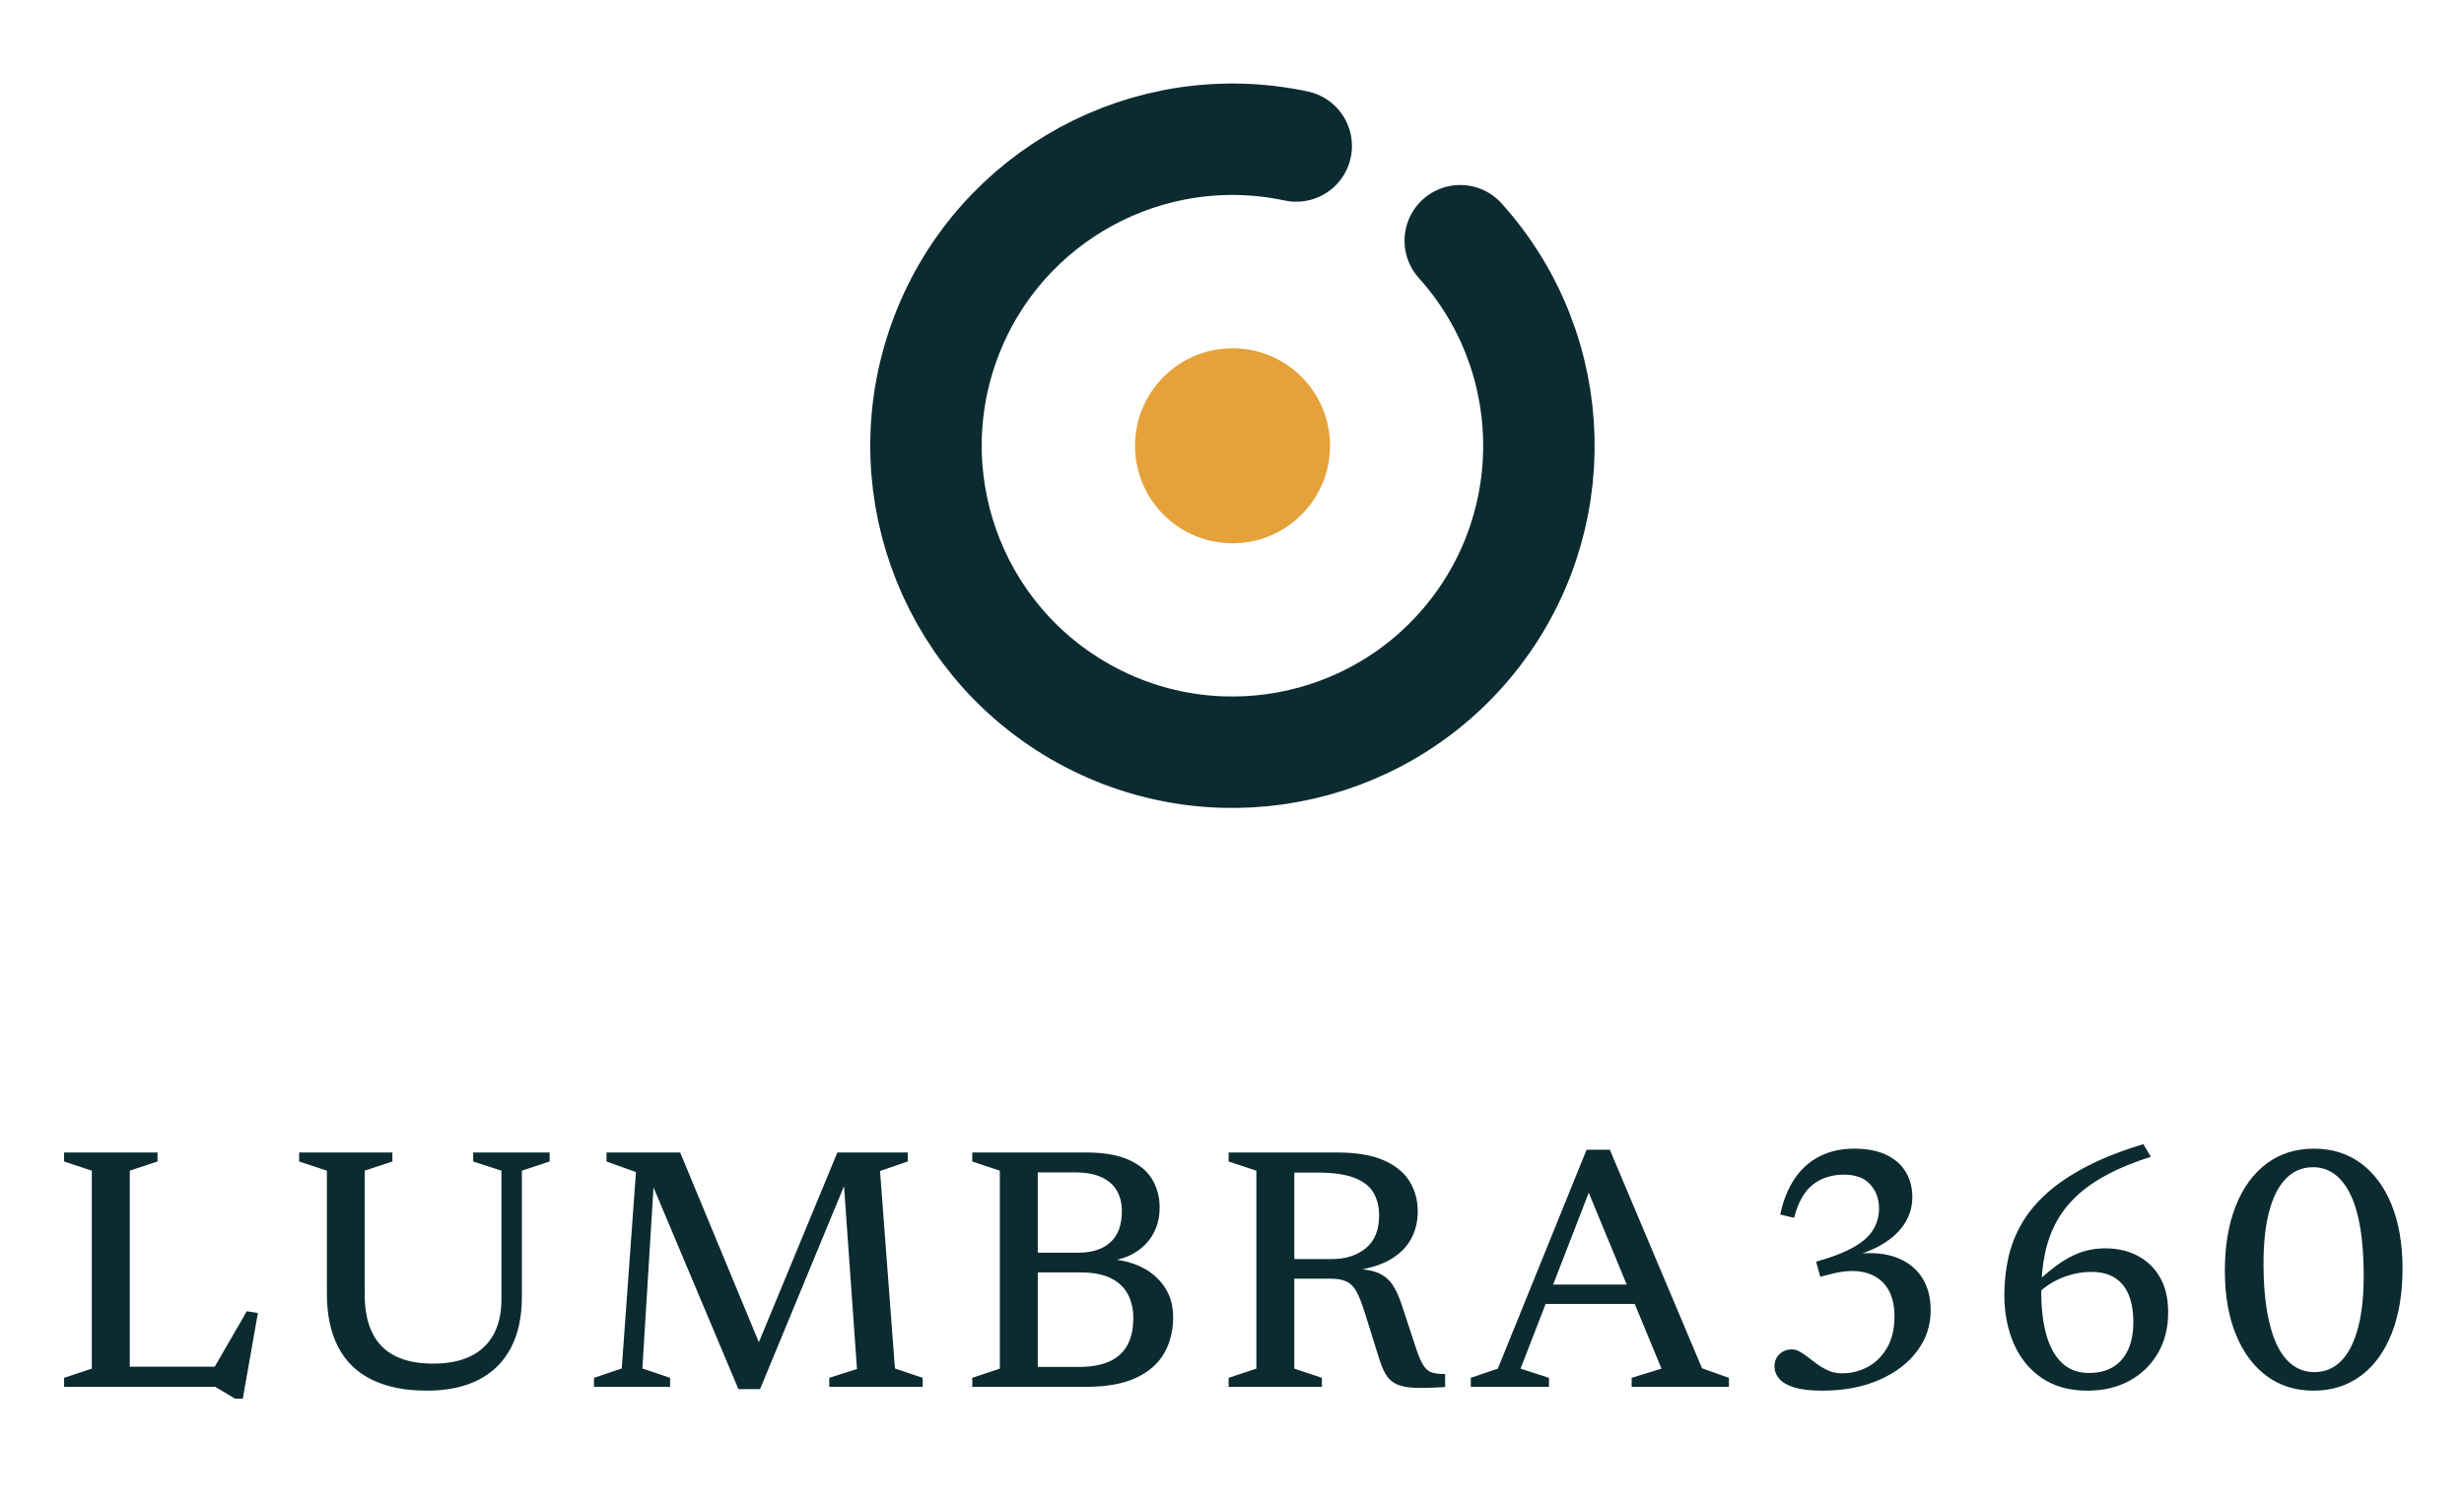
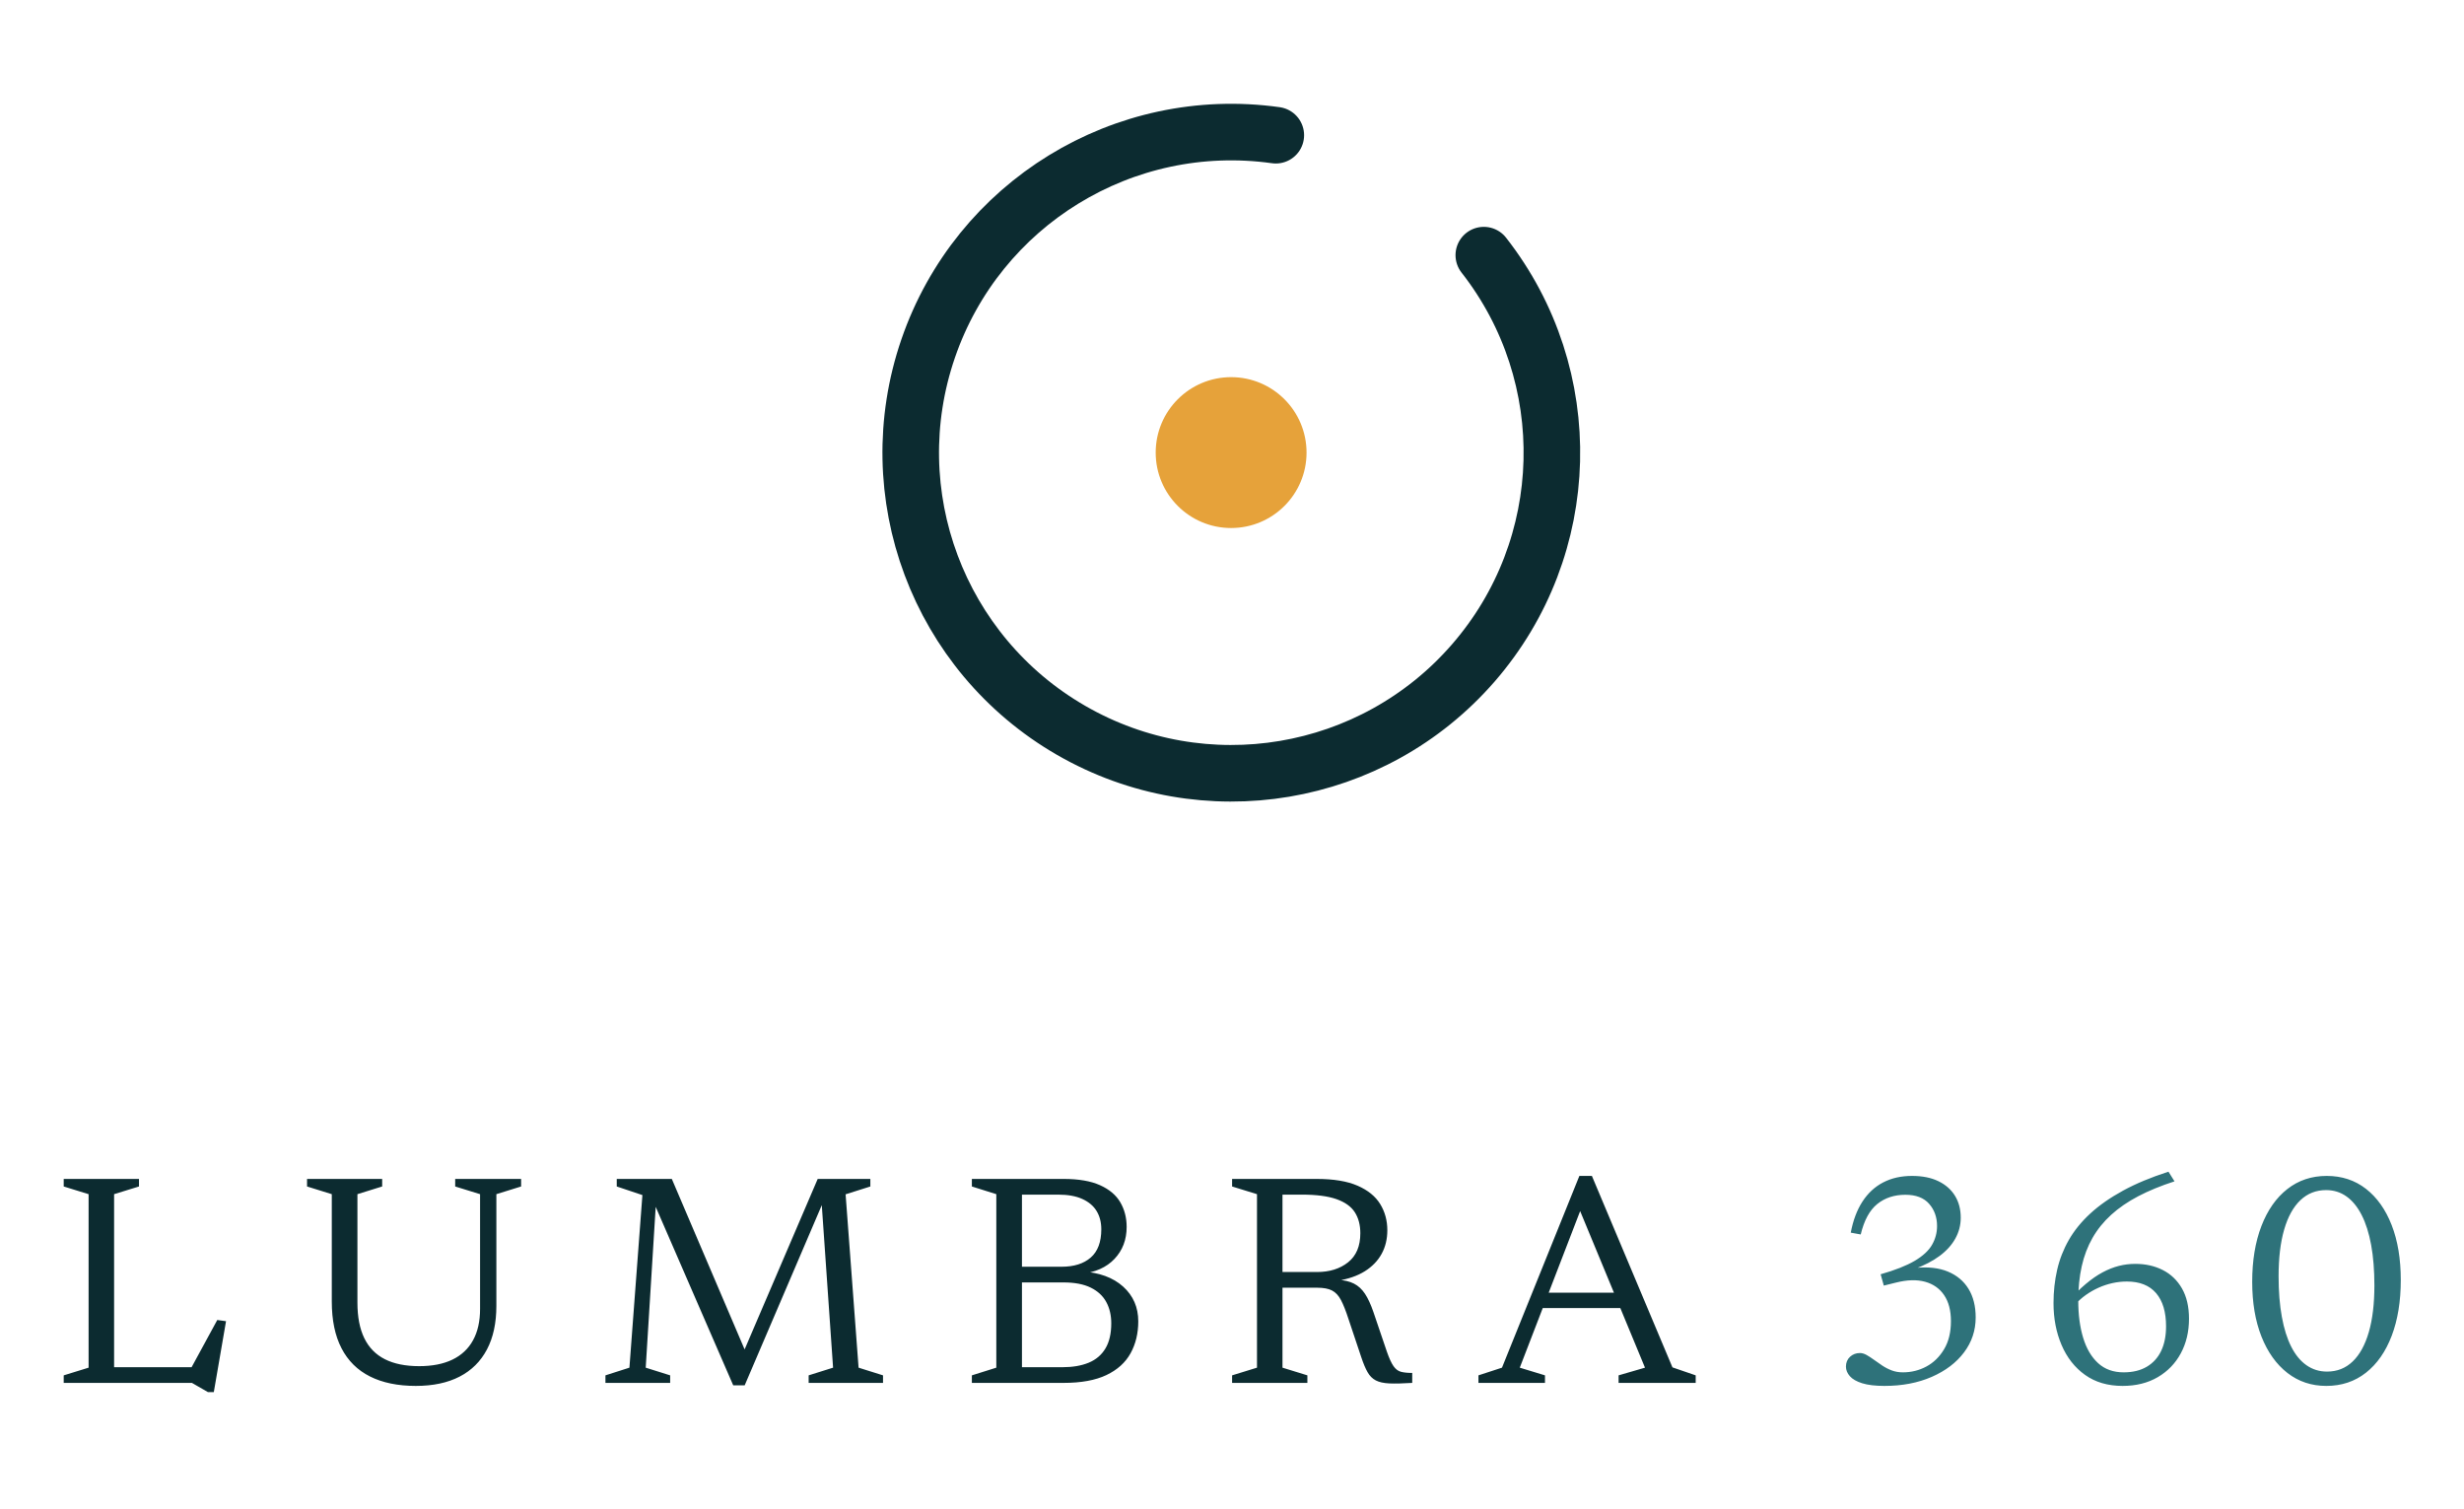
- <svg xmlns="http://www.w3.org/2000/svg" viewBox="0 0 199 122" width="199" height="122" role="img" aria-labelledby="t">
-   <g transform="translate(63.543 0) scale(1.5)">
-     <path d="M36.26 12.96 A16.5 16.5 0 1 1 27.43 7.86" fill="none" stroke="#0C2B30" stroke-width="6" stroke-linecap="round" />
-     <circle cx="24" cy="24" r="5.25" fill="#E6A23A" />
+ <svg xmlns="http://www.w3.org/2000/svg" viewBox="0 0 196 120" width="196" height="120" role="img" aria-labelledby="t">
+   <g transform="translate(61.93 0.00) scale(1.5)">
+     <path d="M37.40 13.53 A17 17 0 1 1 26.37 7.17" fill="none" stroke="#0C2B30" stroke-width="3" stroke-linecap="round" />
+     <circle cx="24" cy="24" r="4" fill="#E6A23A" />
  </g>
-   <g transform="translate(4.00 112)">
-     <path fill="#0C2B30" d="M15.61 0.952H14.98L13.384 0.0H4.746L4.76 -1.624H14.686L12.992 -1.022L15.932 -6.104L16.828 -5.964ZM6.482 -17.458V0.0H1.176V-0.728L3.416 -1.47V-17.458L1.176 -18.2V-18.928H8.722V-18.2Z M36.498 -7.084V-17.458L34.216 -18.2V-18.928H40.39V-18.2L38.15 -17.458V-7.28Q38.15 -4.83 37.254 -3.136Q36.358 -1.442 34.65 -0.567Q32.942 0.308 30.478 0.308Q27.86 0.308 26.054 -0.567Q24.248 -1.442 23.324 -3.192Q22.4 -4.942 22.4 -7.56V-17.458L20.16 -18.2V-18.928H27.692V-18.2L25.452 -17.458V-7.504Q25.452 -5.614 26.068 -4.361Q26.684 -3.108 27.916 -2.492Q29.148 -1.876 30.982 -1.876Q32.774 -1.876 33.999 -2.471Q35.224 -3.066 35.861 -4.228Q36.498 -5.39 36.498 -7.084Z M68.278 -1.484 70.518 -0.728V0.0H62.972V-0.728L65.212 -1.442L64.134 -16.646L64.33 -16.604L57.386 0.182H55.636L48.622 -16.478L48.804 -16.52L47.88 -1.484L50.12 -0.728V0.0H43.974V-0.728L46.214 -1.484L47.362 -17.346L44.982 -18.2V-18.928H50.932L57.442 -3.234H57.134L63.63 -18.928H69.314V-18.2L67.074 -17.43Z M78.47 -17.318 78.512 -18.928H83.692Q85.82 -18.928 87.136 -18.347Q88.452 -17.766 89.054 -16.758Q89.656 -15.75 89.656 -14.476Q89.656 -12.698 88.508 -11.508Q87.36 -10.318 85.344 -10.122L85.372 -10.346Q87.878 -10.206 89.313 -8.918Q90.748 -7.63 90.748 -5.628Q90.748 -3.99 90.02 -2.716Q89.292 -1.442 87.738 -0.721Q86.184 0.0 83.692 0.0H78.526L78.47 -1.61H83.16Q84.546 -1.61 85.519 -2.016Q86.492 -2.422 87.01 -3.297Q87.528 -4.172 87.528 -5.558Q87.528 -6.65 87.087 -7.483Q86.646 -8.316 85.708 -8.778Q84.77 -9.24 83.286 -9.24H78.456L78.47 -10.836H83.132Q84.742 -10.836 85.673 -11.669Q86.604 -12.502 86.604 -14.196Q86.604 -15.148 86.198 -15.848Q85.792 -16.548 84.952 -16.933Q84.112 -17.318 82.81 -17.318ZM74.522 0.0V-0.728L76.748 -1.47V-17.458L74.522 -18.2V-18.928H79.814V0.0Z M103.558 -10.318Q105.238 -10.318 106.309 -11.2Q107.38 -12.082 107.38 -13.818Q107.38 -14.938 106.904 -15.715Q106.428 -16.492 105.336 -16.898Q104.244 -17.304 102.396 -17.304H98.182L98.406 -18.928H103.95Q106.316 -18.928 107.751 -18.298Q109.186 -17.668 109.844 -16.59Q110.502 -15.512 110.502 -14.182Q110.502 -12.922 109.956 -11.935Q109.41 -10.948 108.325 -10.304Q107.24 -9.66 105.63 -9.436V-9.534Q106.736 -9.464 107.401 -9.156Q108.066 -8.848 108.486 -8.211Q108.906 -7.574 109.242 -6.524L110.404 -2.996Q110.712 -2.086 111.006 -1.666Q111.3 -1.246 111.699 -1.141Q112.098 -1.036 112.714 -1.036V0.014Q111.202 0.112 110.264 0.077Q109.326 0.042 108.773 -0.224Q108.22 -0.49 107.905 -1.029Q107.59 -1.568 107.324 -2.478L106.232 -5.964Q105.896 -7.042 105.581 -7.644Q105.266 -8.246 104.776 -8.491Q104.286 -8.736 103.432 -8.736H98.378L98.14 -10.318ZM100.534 -18.928V-1.47L102.76 -0.728V0.0H95.228V-0.728L97.468 -1.47V-17.458L95.228 -18.2V-18.928Z M120.036 -6.692V-8.26H129.5V-6.692ZM133.462 -1.498 135.632 -0.728V0.0H127.778V-0.728L130.186 -1.47L123.9 -16.674H124.698L118.804 -1.47L121.1 -0.728V0.0H114.786V-0.728L116.97 -1.47L124.138 -19.152H126.014Z M143.01 -8.89 142.674 -10.108Q144.662 -10.668 145.761 -11.312Q146.86 -11.956 147.308 -12.726Q147.756 -13.496 147.756 -14.406Q147.756 -15.568 147.042 -16.352Q146.328 -17.136 144.928 -17.136Q143.43 -17.136 142.401 -16.324Q141.372 -15.512 140.896 -13.65L139.776 -13.916Q140.14 -15.624 140.938 -16.807Q141.736 -17.99 142.954 -18.613Q144.172 -19.236 145.754 -19.236Q147.294 -19.236 148.337 -18.739Q149.38 -18.242 149.912 -17.36Q150.444 -16.478 150.444 -15.33Q150.444 -14.238 149.905 -13.321Q149.366 -12.404 148.344 -11.718Q147.322 -11.032 145.894 -10.612L146.062 -10.752Q147.91 -10.934 149.219 -10.423Q150.528 -9.912 151.228 -8.827Q151.928 -7.742 151.928 -6.174Q151.928 -4.354 150.836 -2.891Q149.744 -1.428 147.77 -0.56Q145.796 0.308 143.15 0.308Q141.764 0.308 140.917 0.049Q140.07 -0.21 139.692 -0.658Q139.314 -1.106 139.314 -1.652Q139.314 -2.254 139.713 -2.639Q140.112 -3.024 140.714 -3.024Q141.05 -3.024 141.386 -2.828Q141.722 -2.632 142.086 -2.345Q142.45 -2.058 142.856 -1.771Q143.262 -1.484 143.731 -1.288Q144.2 -1.092 144.76 -1.092Q145.894 -1.092 146.86 -1.617Q147.826 -2.142 148.414 -3.171Q149.002 -4.2 149.002 -5.698Q149.002 -7.126 148.4 -8.022Q147.798 -8.918 146.685 -9.219Q145.572 -9.52 144.06 -9.156Z M169.106 -19.6 169.708 -18.578Q167.762 -17.962 166.299 -17.199Q164.836 -16.436 163.8 -15.491Q162.764 -14.546 162.113 -13.377Q161.462 -12.208 161.161 -10.78Q160.86 -9.352 160.86 -7.616Q160.86 -5.628 161.28 -4.165Q161.7 -2.702 162.554 -1.911Q163.408 -1.12 164.71 -1.12Q165.872 -1.12 166.67 -1.61Q167.468 -2.1 167.881 -3.017Q168.294 -3.934 168.294 -5.222Q168.294 -7.224 167.433 -8.253Q166.572 -9.282 164.92 -9.282Q164.29 -9.282 163.674 -9.156Q163.058 -9.03 162.47 -8.785Q161.882 -8.54 161.357 -8.176Q160.832 -7.812 160.398 -7.35L159.628 -7.588Q160.636 -8.624 161.476 -9.317Q162.316 -10.01 163.058 -10.416Q163.8 -10.822 164.521 -11.004Q165.242 -11.186 166.012 -11.186Q167.482 -11.186 168.63 -10.591Q169.778 -9.996 170.443 -8.848Q171.108 -7.7 171.108 -6.006Q171.108 -4.144 170.282 -2.723Q169.456 -1.302 167.993 -0.497Q166.53 0.308 164.584 0.308Q162.4 0.308 160.902 -0.714Q159.404 -1.736 158.641 -3.486Q157.878 -5.236 157.878 -7.406Q157.878 -9.016 158.214 -10.486Q158.55 -11.956 159.327 -13.265Q160.104 -14.574 161.399 -15.715Q162.694 -16.856 164.598 -17.836Q166.502 -18.816 169.106 -19.6Z M182.91 -1.19Q184.184 -1.19 185.073 -2.086Q185.962 -2.982 186.431 -4.725Q186.9 -6.468 186.9 -8.988Q186.9 -11.13 186.634 -12.768Q186.368 -14.406 185.843 -15.505Q185.318 -16.604 184.555 -17.171Q183.792 -17.738 182.812 -17.738Q181.538 -17.738 180.642 -16.842Q179.746 -15.946 179.277 -14.21Q178.808 -12.474 178.808 -9.94Q178.808 -7.812 179.081 -6.174Q179.354 -4.536 179.872 -3.43Q180.39 -2.324 181.16 -1.757Q181.93 -1.19 182.91 -1.19ZM182.882 -19.236Q185.08 -19.236 186.683 -18.046Q188.286 -16.856 189.161 -14.686Q190.036 -12.516 190.036 -9.548Q190.036 -6.552 189.168 -4.333Q188.3 -2.114 186.683 -0.903Q185.066 0.308 182.84 0.308Q180.656 0.308 179.053 -0.882Q177.45 -2.072 176.568 -4.249Q175.686 -6.426 175.686 -9.38Q175.686 -12.376 176.561 -14.595Q177.436 -16.814 179.053 -18.025Q180.67 -19.236 182.882 -19.236Z" />
+   <g transform="translate(4.00 110)">
+     <path fill="#0C2B30" d="M13.008 0.732H12.54L11.268 0.0H3.828V-1.248H12.564L10.992 -0.792L13.284 -5.004L13.98 -4.908ZM5.076 -15.012V0.0H1.068V-0.6L3.048 -1.212V-15.012L1.068 -15.624V-16.224H7.056V-15.624Z M34.188 -5.892V-15.012L32.208 -15.624V-16.224H37.452V-15.624L35.484 -15.012V-6.12Q35.484 -4.08 34.734 -2.658Q33.984 -1.236 32.556 -0.498Q31.128 0.24 29.076 0.24Q26.928 0.24 25.434 -0.51Q23.94 -1.26 23.166 -2.754Q22.392 -4.248 22.392 -6.468V-15.012L20.424 -15.624V-16.224H26.4V-15.624L24.432 -15.012V-6.384Q24.432 -4.68 24.978 -3.558Q25.524 -2.436 26.616 -1.884Q27.708 -1.332 29.34 -1.332Q30.912 -1.332 31.992 -1.854Q33.072 -2.376 33.63 -3.396Q34.188 -4.416 34.188 -5.892Z M64.296 -1.212 66.24 -0.6V0.0H60.324V-0.6L62.268 -1.212L61.344 -14.508L61.512 -14.472L55.236 0.192H54.324L48.012 -14.34L48.18 -14.364L47.364 -1.212L49.308 -0.6V0.0H44.16V-0.6L46.068 -1.212L47.1 -14.94L45.06 -15.624V-16.224H49.44L55.368 -2.34H55.092L61.044 -16.224H65.232V-15.624L63.264 -15.0Z M76.428 -14.976V-16.224H80.604Q82.392 -16.224 83.502 -15.726Q84.612 -15.228 85.116 -14.364Q85.62 -13.5 85.62 -12.408Q85.62 -10.884 84.654 -9.864Q83.688 -8.844 81.984 -8.676L82.02 -8.868Q84.132 -8.748 85.338 -7.662Q86.544 -6.576 86.544 -4.896Q86.544 -3.468 85.932 -2.358Q85.32 -1.248 84.012 -0.624Q82.704 0.0 80.592 0.0H76.44V-1.248H80.496Q81.732 -1.248 82.602 -1.608Q83.472 -1.968 83.934 -2.742Q84.396 -3.516 84.396 -4.74Q84.396 -5.7 84 -6.432Q83.604 -7.164 82.764 -7.578Q81.924 -7.992 80.592 -7.992H76.416L76.428 -9.24H80.448Q81.924 -9.24 82.764 -9.972Q83.604 -10.704 83.604 -12.216Q83.604 -13.056 83.232 -13.668Q82.86 -14.28 82.098 -14.628Q81.336 -14.976 80.16 -14.976ZM73.308 0.0V-0.6L75.252 -1.212V-15.012L73.308 -15.624V-16.224H77.292V0.0Z M100.764 -8.82Q102.264 -8.82 103.236 -9.594Q104.208 -10.368 104.208 -11.904Q104.208 -12.888 103.77 -13.572Q103.332 -14.256 102.312 -14.616Q101.292 -14.976 99.552 -14.976H96.432L96.456 -16.224H100.728Q102.756 -16.224 103.992 -15.684Q105.228 -15.144 105.792 -14.22Q106.356 -13.296 106.356 -12.144Q106.356 -11.088 105.9 -10.26Q105.444 -9.432 104.562 -8.88Q103.68 -8.328 102.372 -8.124V-8.208Q103.188 -8.16 103.704 -7.896Q104.22 -7.632 104.58 -7.086Q104.94 -6.54 105.252 -5.628L106.32 -2.484Q106.596 -1.692 106.848 -1.332Q107.1 -0.972 107.448 -0.882Q107.796 -0.792 108.336 -0.792V0.0Q107.208 0.072 106.524 0.042Q105.84 0.012 105.438 -0.198Q105.036 -0.408 104.784 -0.852Q104.532 -1.296 104.28 -2.052L103.26 -5.1Q102.948 -6.06 102.666 -6.594Q102.384 -7.128 101.958 -7.35Q101.532 -7.572 100.776 -7.572H96.456L96.432 -8.82ZM98.016 -16.224V-1.212L99.996 -0.6V0.0H94.008V-0.6L95.988 -1.212V-15.012L94.008 -15.624V-16.224Z M118.092 -5.952V-7.176H126.144V-5.952ZM129.036 -1.236 130.884 -0.6V0.0H124.752V-0.6L126.852 -1.212L121.296 -14.628H122.064L116.892 -1.212L118.896 -0.6V0.0H113.604V-0.6L115.476 -1.212L121.632 -16.464H122.628Z" />
+     <path fill="#2E727A" d="M145.848 -7.74 145.596 -8.64Q147.324 -9.132 148.302 -9.708Q149.28 -10.284 149.682 -10.98Q150.084 -11.676 150.084 -12.48Q150.084 -13.524 149.454 -14.244Q148.824 -14.964 147.564 -14.964Q146.244 -14.964 145.332 -14.232Q144.42 -13.5 144.012 -11.808L143.22 -11.952Q143.496 -13.416 144.15 -14.424Q144.804 -15.432 145.8 -15.948Q146.796 -16.464 148.092 -16.464Q149.328 -16.464 150.192 -16.044Q151.056 -15.624 151.512 -14.88Q151.968 -14.136 151.968 -13.14Q151.968 -12.264 151.542 -11.49Q151.116 -10.716 150.294 -10.104Q149.472 -9.492 148.26 -9.048L148.344 -9.144Q149.868 -9.3 150.942 -8.856Q152.016 -8.412 152.586 -7.482Q153.156 -6.552 153.156 -5.208Q153.156 -3.66 152.232 -2.43Q151.308 -1.2 149.664 -0.48Q148.02 0.24 145.896 0.24Q144.804 0.24 144.132 0.03Q143.46 -0.18 143.148 -0.534Q142.836 -0.888 142.836 -1.296Q142.836 -1.776 143.16 -2.076Q143.484 -2.376 143.952 -2.376Q144.204 -2.376 144.48 -2.22Q144.756 -2.064 145.062 -1.842Q145.368 -1.62 145.716 -1.386Q146.064 -1.152 146.472 -0.996Q146.88 -0.84 147.36 -0.84Q148.368 -0.84 149.232 -1.302Q150.096 -1.764 150.642 -2.676Q151.188 -3.588 151.188 -4.908Q151.188 -6.18 150.648 -6.978Q150.108 -7.776 149.13 -8.046Q148.152 -8.316 146.82 -7.98Z M168.492 -16.8 168.972 -16.032Q167.34 -15.504 166.092 -14.85Q164.844 -14.196 163.938 -13.374Q163.032 -12.552 162.45 -11.532Q161.868 -10.512 161.592 -9.276Q161.316 -8.04 161.316 -6.54Q161.316 -4.872 161.706 -3.588Q162.096 -2.304 162.894 -1.572Q163.692 -0.84 164.928 -0.84Q166.008 -0.84 166.764 -1.284Q167.52 -1.728 167.91 -2.544Q168.3 -3.36 168.3 -4.5Q168.3 -6.216 167.508 -7.14Q166.716 -8.064 165.18 -8.064Q164.604 -8.064 164.034 -7.938Q163.464 -7.812 162.93 -7.572Q162.396 -7.332 161.922 -6.996Q161.448 -6.66 161.064 -6.228L160.464 -6.444Q161.22 -7.284 161.91 -7.866Q162.6 -8.448 163.254 -8.796Q163.908 -9.144 164.544 -9.306Q165.18 -9.468 165.852 -9.468Q167.076 -9.468 168.042 -8.976Q169.008 -8.484 169.566 -7.512Q170.124 -6.54 170.124 -5.1Q170.124 -3.564 169.476 -2.358Q168.828 -1.152 167.64 -0.456Q166.452 0.24 164.844 0.24Q163.08 0.24 161.856 -0.636Q160.632 -1.512 159.99 -3.012Q159.348 -4.512 159.348 -6.348Q159.348 -7.728 159.636 -8.988Q159.924 -10.248 160.566 -11.37Q161.208 -12.492 162.27 -13.47Q163.332 -14.448 164.868 -15.288Q166.404 -16.128 168.492 -16.8Z M181.104 -0.9Q182.304 -0.9 183.144 -1.704Q183.984 -2.508 184.428 -4.038Q184.872 -5.568 184.872 -7.752Q184.872 -9.564 184.614 -10.974Q184.356 -12.384 183.858 -13.356Q183.36 -14.328 182.652 -14.832Q181.944 -15.336 181.032 -15.336Q179.832 -15.336 178.986 -14.532Q178.14 -13.728 177.696 -12.198Q177.252 -10.668 177.252 -8.484Q177.252 -6.672 177.51 -5.256Q177.768 -3.84 178.26 -2.874Q178.752 -1.908 179.472 -1.404Q180.192 -0.9 181.104 -0.9ZM181.08 -16.464Q182.88 -16.464 184.2 -15.438Q185.52 -14.412 186.246 -12.552Q186.972 -10.692 186.972 -8.184Q186.972 -5.652 186.252 -3.756Q185.532 -1.86 184.2 -0.81Q182.868 0.24 181.044 0.24Q179.28 0.24 177.954 -0.792Q176.628 -1.824 175.89 -3.684Q175.152 -5.544 175.152 -8.04Q175.152 -10.572 175.884 -12.474Q176.616 -14.376 177.948 -15.42Q179.28 -16.464 181.08 -16.464Z" />
  </g>
</svg>
